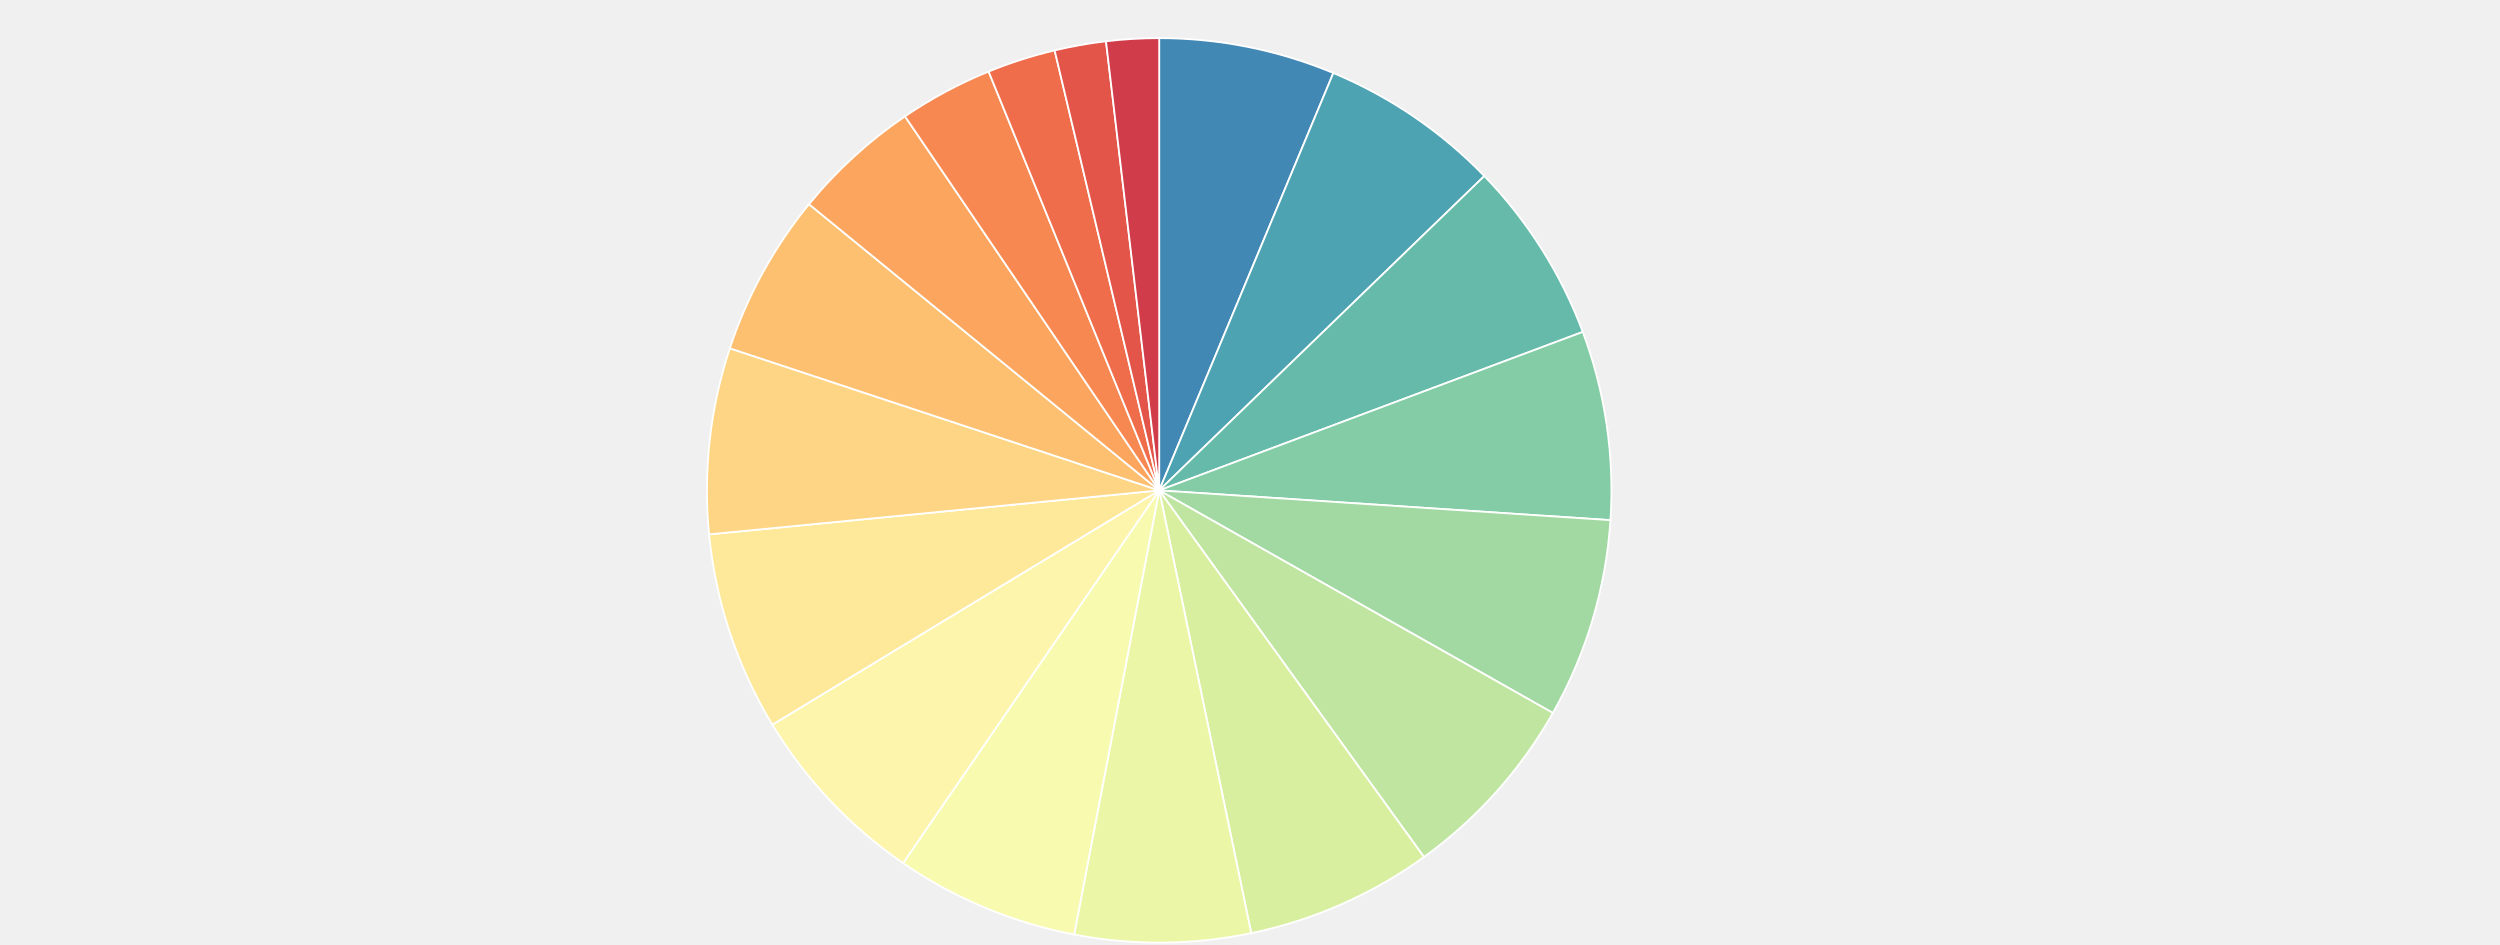
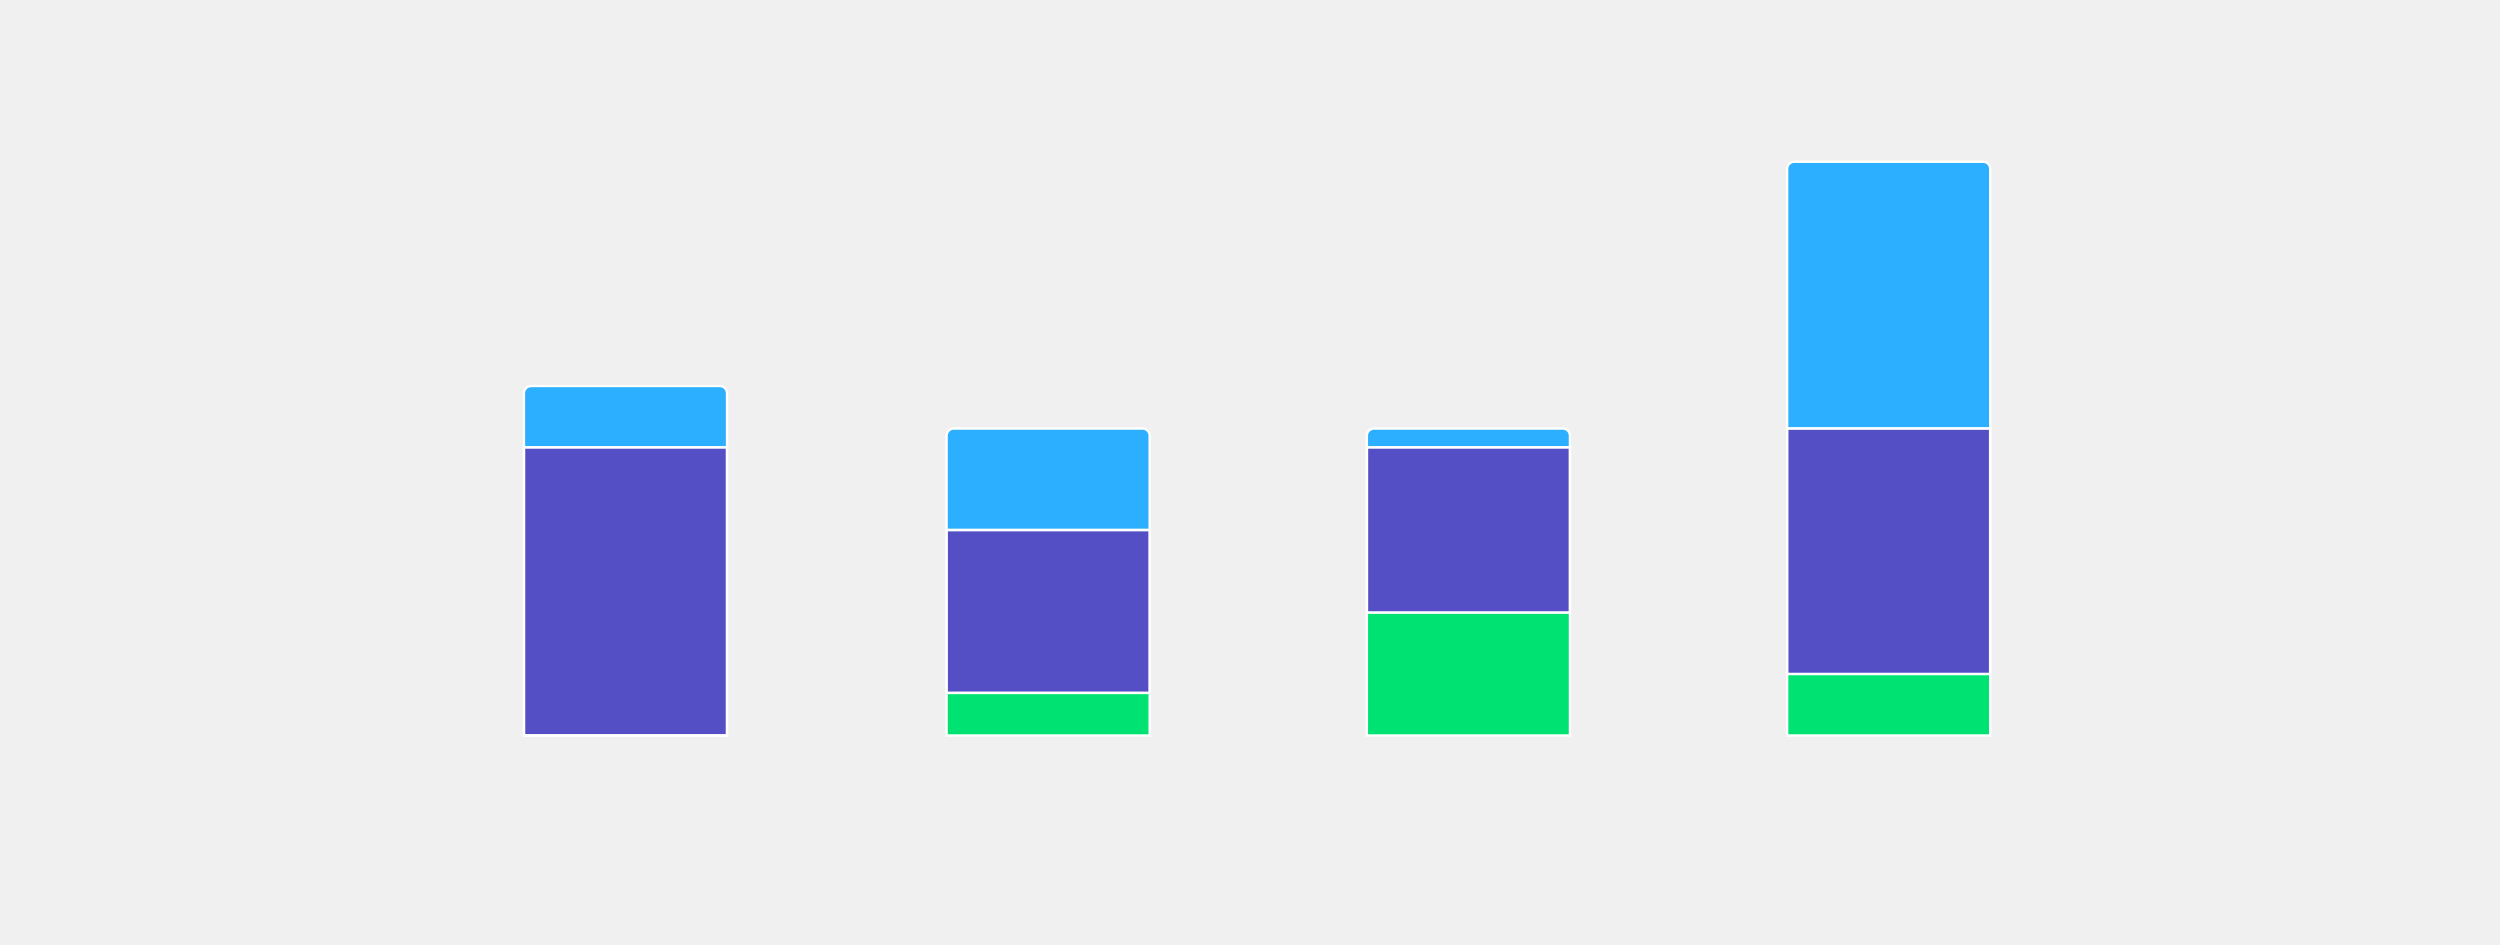
- <svg xmlns="http://www.w3.org/2000/svg" width="900" height="340" viewBox="-600,-270,1300,520">
-   <g stroke="white">
-     <path d="M0,-249A249,249,0,0,1,95.881,-229.8L0,0Z" fill="rgb(66, 136, 181)">
-     </path>
-     <path d="M95.881,-229.8A249,249,0,0,1,179.014,-173.075L0,0Z" fill="rgb(77, 163, 177)">
-     </path>
-     <path d="M179.014,-173.075A249,249,0,0,1,233.212,-87.253L0,0Z" fill="rgb(101, 186, 170)">
-     </path>
-     <path d="M233.212,-87.253A249,249,0,0,1,248.46,16.396L0,0Z" fill="rgb(131, 204, 165)">
-     </path>
-     <path d="M248.46,16.396A249,249,0,0,1,216.75,122.558L0,0Z" fill="rgb(162, 217, 163)">
-     </path>
-     <path d="M216.75,122.558A249,249,0,0,1,145.78,201.864L0,0Z" fill="rgb(191, 229, 160)">
-     </path>
-     <path d="M145.78,201.864A249,249,0,0,1,50.671,243.79L0,0Z" fill="rgb(216, 239, 159)">
-     </path>
-     <path d="M50.671,243.79A249,249,0,0,1,-46.837,244.555L0,0Z" fill="rgb(235, 247, 166)">
-     </path>
-     <path d="M-46.837,244.555A249,249,0,0,1,-141.018,205.219L0,0Z" fill="rgb(247, 250, 175)">
-     </path>
-     <path d="M-141.018,205.219A249,249,0,0,1,-212.989,128.983L0,0Z" fill="rgb(253, 245, 172)">
-     </path>
-     <path d="M-212.989,128.983A249,249,0,0,1,-247.821,24.204L0,0Z" fill="rgb(254, 232, 154)">
-     </path>
-     <path d="M-247.821,24.204A249,249,0,0,1,-236.394,-78.222L0,0Z" fill="rgb(254, 213, 133)">
-     </path>
-     <path d="M-236.394,-78.222A249,249,0,0,1,-192.81,-157.56L0,0Z" fill="rgb(253, 191, 112)">
-     </path>
-     <path d="M-192.81,-157.56A249,249,0,0,1,-139.955,-205.946L0,0Z" fill="rgb(251, 165, 95)">
-     </path>
-     <path d="M-139.955,-205.946A249,249,0,0,1,-93.908,-230.613L0,0Z" fill="rgb(247, 136, 81)">
-     </path>
-     <path d="M-93.908,-230.613A249,249,0,0,1,-57.555,-242.257L0,0Z" fill="rgb(239, 109, 74)">
-     </path>
-     <path d="M-57.555,-242.257A249,249,0,0,1,-29.287,-247.272L0,0Z" fill="rgb(227, 84, 73)">
-     </path>
-     <path d="M-29.287,-247.272A249,249,0,0,1,0,-249L0,0Z" fill="rgb(209, 60, 75)">
-     </path>
+ <svg xmlns="http://www.w3.org/2000/svg" height="340" id="svg" tag_name="svg" viewBox="0,0,850,400" width="900">
+   <g aria-hidden="false" aria-label="BPL, bar series 1 of 3 with 4 bars." clip-path="url(#highcharts-bbwxnuf-14-)" data-z-index="0.1" id="g_2" opacity="1" outline="none" role="region" tabindex="-1" tag_name="svg/g_2" transform="translate(66,51) scale(1 1)">
+     <path aria-label="x, 0, 3. BPL." d="M 54.5 112.5 L 134.5 112.5 A 3 3 0 0 1 137.5 115.5 L 137.5 138.5 A 0 0 0 0 1 137.5 138.5 L 51.5 138.5 A 0 0 0 0 1 51.5 138.5 L 51.5 115.5 A 3 3 0 0 1 54.5 112.5 Z" fill="#2caffe" filter="none" id="path_11" opacity="1" outline="none" role="img" stroke="#ffffff" stroke-width="1" tabindex="-1" tag_name="svg/g_2/path_11" />
+     <path aria-label="x, 1, 5. BPL." d="M 233.5 130.5 L 313.5 130.5 A 3 3 0 0 1 316.5 133.5 L 316.5 173.5 A 0 0 0 0 1 316.5 173.5 L 230.5 173.5 A 0 0 0 0 1 230.5 173.5 L 230.5 133.5 A 3 3 0 0 1 233.5 130.5 Z" fill="#2caffe" filter="none" id="path_10" opacity="1" outline="none" role="img" stroke="#ffffff" stroke-width="1" tabindex="-1" tag_name="svg/g_2/path_10" />
+     <path aria-label="x, 2, 1. BPL." d="M 411.5 130.5 L 491.5 130.5 A 3 3 0 0 1 494.5 133.5 L 494.5 138.5 A 0 0 0 0 1 494.5 138.5 L 408.5 138.5 A 0 0 0 0 1 408.5 138.5 L 408.5 133.5 A 3 3 0 0 1 411.5 130.5 Z" fill="#2caffe" filter="none" id="path_9" opacity="1" outline="none" role="img" stroke="#ffffff" stroke-width="1" tabindex="-1" tag_name="svg/g_2/path_9" />
+     <path aria-label="x, 3, 13. BPL." d="M 589.5 17.5 L 669.5 17.5 A 3 3 0 0 1 672.5 20.5 L 672.5 130.5 A 0 0 0 0 1 672.5 130.5 L 586.5 130.5 A 0 0 0 0 1 586.5 130.5 L 586.5 20.5 A 3 3 0 0 1 589.5 17.5 Z" fill="#2caffe" filter="none" id="path_8" opacity="1" outline="none" role="img" stroke="#ffffff" stroke-width="1" tabindex="-1" tag_name="svg/g_2/path_8" />
+   </g>
+   <g aria-hidden="false" aria-label="FA Cup, bar series 2 of 3 with 4 bars." clip-path="url(#highcharts-bbwxnuf-14-)" data-z-index="0.1" id="g_1" opacity="1" outline="none" role="region" tabindex="-1" tag_name="svg/g_1" transform="translate(66,51) scale(1 1)">
+     <path aria-label="x, 0, 14. FA Cup." class="reveliogood" d="M 51.5 138.5 L 137.5 138.5 A 0 0 0 0 1 137.5 138.5 L 137.5 260.5 A 0 0 0 0 1 137.5 260.5 L 51.5 260.5 A 0 0 0 0 1 51.5 260.5 L 51.5 138.5 A 0 0 0 0 1 51.5 138.5 Z" fill="#544fc5" filter="none" id="path_7" opacity="1" outline="none" role="img" stroke="#ffffff" stroke-width="1.1" tabindex="-1" tag_name="svg/g_1/path_7" />
+     <path aria-label="x, 1, 8. FA Cup." class="reveliogood" d="M 230.5 173.5 L 316.5 173.5 A 0 0 0 0 1 316.5 173.5 L 316.5 242.5 A 0 0 0 0 1 316.5 242.5 L 230.5 242.5 A 0 0 0 0 1 230.5 242.5 L 230.5 173.5 A 0 0 0 0 1 230.5 173.5 Z" fill="#544fc5" filter="none" id="path_6" opacity="1" outline="none" role="img" stroke="#ffffff" stroke-width="1.1" tabindex="-1" tag_name="svg/g_1/path_6" />
+     <path aria-label="x, 2, 8. FA Cup." class="reveliogood" d="M 408.5 138.5 L 494.5 138.5 A 0 0 0 0 1 494.5 138.5 L 494.5 208.5 A 0 0 0 0 1 494.5 208.5 L 408.5 208.5 A 0 0 0 0 1 408.5 208.5 L 408.5 138.5 A 0 0 0 0 1 408.5 138.5 Z" fill="#544fc5" filter="none" id="path_5" opacity="1" outline="none" role="img" stroke="#ffffff" stroke-width="1.1" tabindex="-1" tag_name="svg/g_1/path_5" />
+     <path aria-label="x, 3, 12. FA Cup." class="reveliogood" d="M 586.5 130.5 L 672.5 130.5 A 0 0 0 0 1 672.5 130.5 L 672.5 234.5 A 0 0 0 0 1 672.5 234.5 L 586.5 234.5 A 0 0 0 0 1 586.5 234.5 L 586.5 130.5 A 0 0 0 0 1 586.5 130.5 Z" fill="#544fc5" filter="none" id="path_4" opacity="1" outline="none" role="img" stroke="#ffffff" stroke-width="1.1" tabindex="-1" tag_name="svg/g_1/path_4" />
+   </g>
+   <g aria-hidden="false" aria-label="CL, bar series 3 of 3 with 4 bars." clip-path="url(#highcharts-bbwxnuf-14-)" data-z-index="0.1" id="g" opacity="1" outline="none" role="region" tabindex="-1" tag_name="svg/g" transform="translate(66,51) scale(1 1)">
+     <path aria-label="x, 0, 0. CL." d="M 51.5 260.5 L 137.5 260.5 A 0 0 0 0 1 137.5 260.5 L 137.5 260.5 A 0 0 0 0 1 137.5 260.5 L 51.5 260.5 A 0 0 0 0 1 51.5 260.5 L 51.5 260.5 A 0 0 0 0 1 51.5 260.5 Z" fill="#00e272" filter="none" id="path_3" opacity="1" outline="none" role="img" stroke="#ffffff" stroke-width="1" tabindex="-1" tag_name="svg/g/path_3" />
+     <path aria-label="x, 1, 2. CL." d="M 230.5 242.5 L 316.5 242.5 A 0 0 0 0 1 316.5 242.5 L 316.5 260.5 A 0 0 0 0 1 316.5 260.5 L 230.5 260.5 A 0 0 0 0 1 230.5 260.5 L 230.5 242.5 A 0 0 0 0 1 230.5 242.5 Z" fill="#00e272" filter="none" id="path_2" opacity="1" outline="none" role="img" stroke="#ffffff" stroke-width="1" tabindex="-1" tag_name="svg/g/path_2" />
+     <path aria-label="x, 2, 6. CL." d="M 408.5 208.5 L 494.5 208.5 A 0 0 0 0 1 494.5 208.5 L 494.5 260.5 A 0 0 0 0 1 494.5 260.5 L 408.5 260.5 A 0 0 0 0 1 408.5 260.5 L 408.5 208.5 A 0 0 0 0 1 408.5 208.5 Z" fill="#00e272" filter="none" id="path_1" opacity="1" outline="none" role="img" stroke="#ffffff" stroke-width="1" tabindex="-1" tag_name="svg/g/path_1" />
+     <path aria-label="x, 3, 3. CL." d="M 586.5 234.5 L 672.5 234.5 A 0 0 0 0 1 672.5 234.5 L 672.5 260.5 A 0 0 0 0 1 672.5 260.5 L 586.5 260.5 A 0 0 0 0 1 586.5 260.5 L 586.5 234.5 A 0 0 0 0 1 586.5 234.5 Z" fill="#00e272" filter="none" id="path" opacity="1" outline="none" role="img" stroke="#ffffff" stroke-width="1" tabindex="-1" tag_name="svg/g/path" />
  </g>
</svg>
